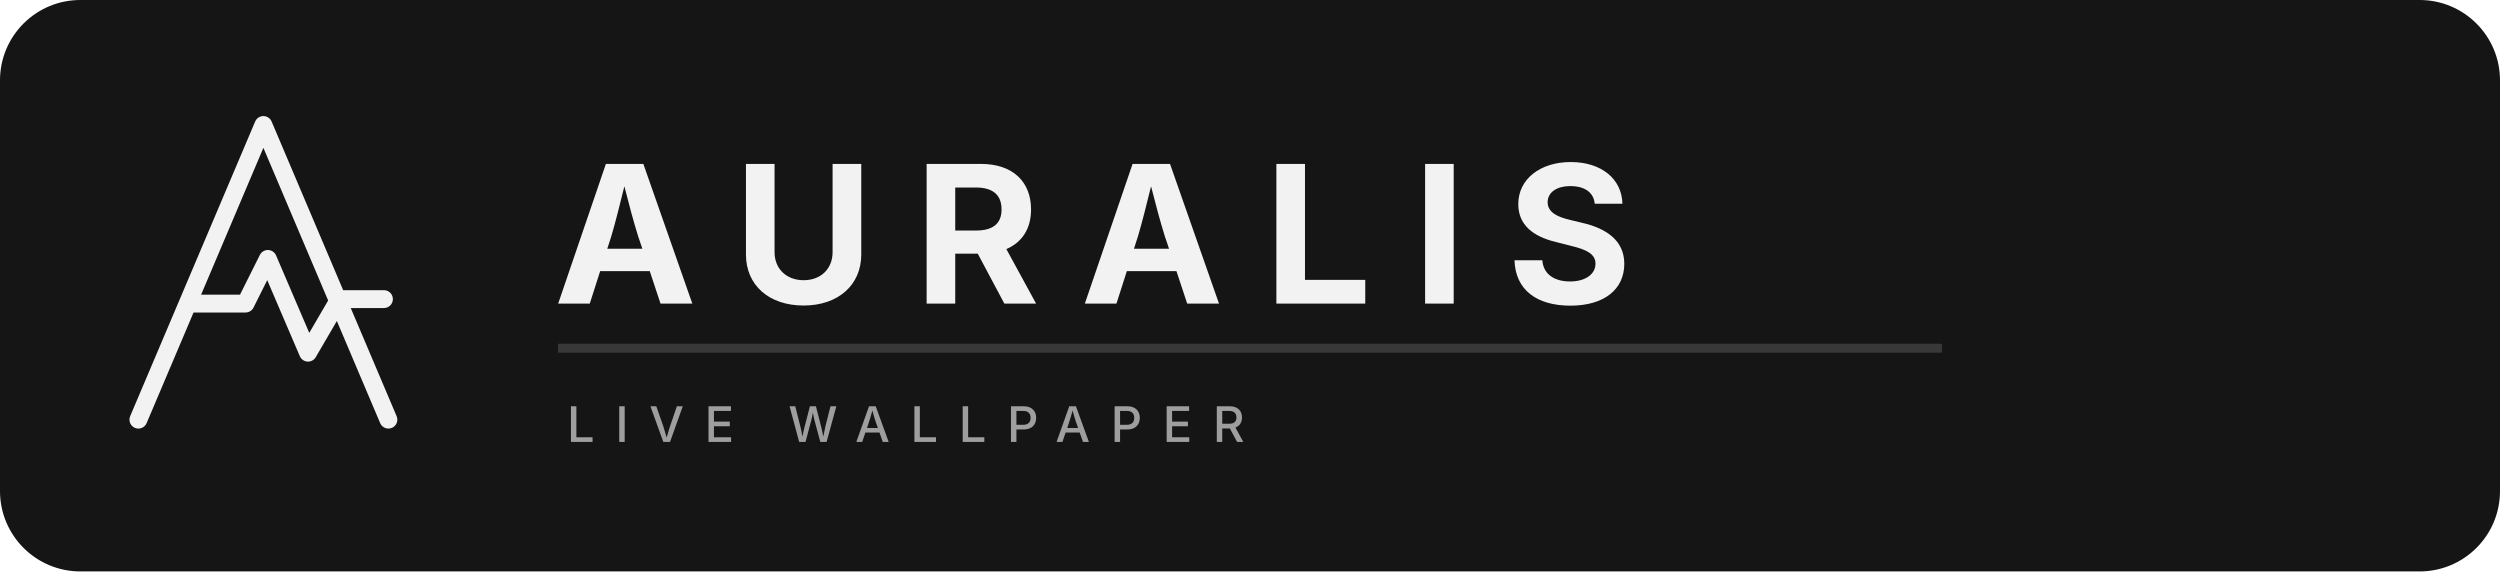
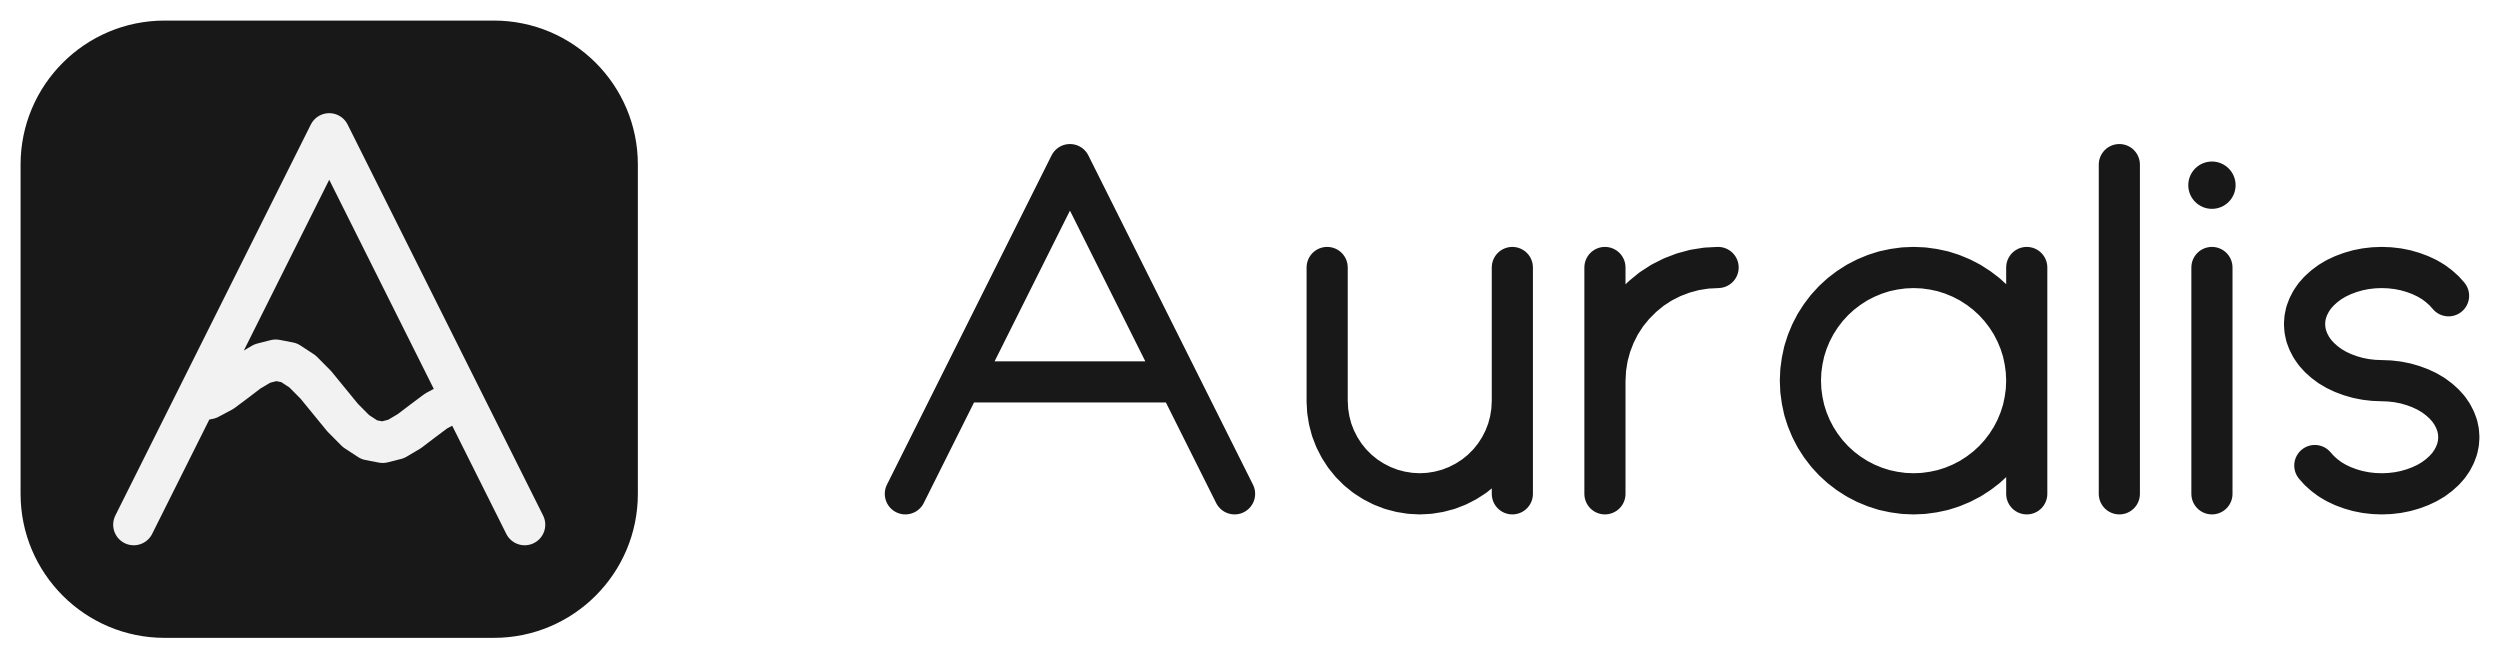
- <svg xmlns="http://www.w3.org/2000/svg" viewBox="0 0 560 128" role="img" aria-labelledby="title description">
-   <rect width="560" height="128" rx="18" fill="#151516" />
-   <g fill="none" stroke="#f2f2f3" stroke-linecap="round" stroke-linejoin="round">
-     <path d="M31 94 59 28l28 66M43 68h12l5-10 9 21 7-12h10" stroke-width="4" />
+ <svg xmlns="http://www.w3.org/2000/svg" viewBox="0 0 243 64" role="img" aria-labelledby="title description">
+   <rect x="2" y="2" width="60" height="60" rx="14" fill="#181819" />
+   <g fill="none" stroke-linecap="round" stroke-linejoin="round" stroke-width="4">
+     <path d="M13 51 32 13 51 51M19 39 20.3 38.75 21.6 38.06 22.9 37.09 24.2 36.1 25.5 35.33 26.8 35 28.1 35.25 29.4 36.1 30.7 37.41 32 39 33.3 40.59 34.6 41.9 35.9 42.75 37.2 43 38.5 42.67 39.8 41.9 41.1 40.91 42.4 39.94 43.7 39.25 45 39" stroke="#f2f2f3" />
+     <path d="M88 48 104 16 120 48M93.44 37.12 114.56 37.12M129 26 129 39 129.05 39.94 129.2 40.87 129.44 41.78 129.78 42.66 130.21 43.5 130.72 44.29 131.31 45.02 131.98 45.69 132.71 46.28 133.5 46.79 134.34 47.22 135.22 47.56 136.13 47.8 137.06 47.95 138 48 138.94 47.95 139.87 47.8 140.78 47.56 141.66 47.22 142.5 46.79 143.29 46.28 144.02 45.69 144.69 45.02 145.28 44.29 145.79 43.5 146.22 42.66 146.56 41.78 146.8 40.87 146.95 39.94 147 39M147 26 147 48M156 26 156 48M156 37 156.06 35.85 156.24 34.71 156.54 33.6 156.95 32.53 157.47 31.5 158.1 30.53 158.83 29.64 159.64 28.83 160.53 28.1 161.5 27.47 162.53 26.95 163.6 26.54 164.71 26.24 165.85 26.06 167 26M197 37 196.96 36.04 196.83 35.09 196.63 34.15 196.34 33.24 195.97 32.35 195.53 31.5 195.01 30.69 194.43 29.93 193.78 29.22 193.07 28.57 192.31 27.99 191.5 27.47 190.65 27.03 189.76 26.66 188.85 26.37 187.91 26.17 186.96 26.04 186 26 185.04 26.04 184.09 26.17 183.15 26.37 182.24 26.66 181.35 27.03 180.5 27.47 179.69 27.99 178.93 28.57 178.22 29.22 177.57 29.93 176.99 30.69 176.47 31.5 176.03 32.35 175.66 33.24 175.37 34.15 175.17 35.09 175.04 36.04 175 37 175.04 37.96 175.17 38.91 175.37 39.85 175.66 40.76 176.03 41.65 176.47 42.5 176.99 43.31 177.57 44.07 178.22 44.78 178.93 45.43 179.69 46.01 180.5 46.53 181.35 46.97 182.24 47.34 183.15 47.63 184.09 47.83 185.04 47.96 186 48 186.96 47.96 187.91 47.83 188.85 47.63 189.76 47.34 190.65 46.97 191.5 46.53 192.31 46.01 193.07 45.43 193.78 44.78 194.43 44.07 195.01 43.31 195.53 42.5 195.97 41.65 196.34 40.76 196.63 39.85 196.83 38.91 196.96 37.96 197 37M197 26 197 48M206 16 206 48M215 26 215 48M238 28.75 237.57 28.27 237.07 27.82 236.52 27.41 235.91 27.05 235.25 26.74 234.55 26.48 233.82 26.27 233.06 26.12 232.28 26.03 231.5 26 230.72 26.03 229.94 26.12 229.18 26.27 228.45 26.48 227.75 26.74 227.09 27.05 226.48 27.41 225.93 27.82 225.43 28.27 225 28.75 224.65 29.26 224.37 29.8 224.16 30.36 224.04 30.93 224 31.5 224.04 32.07 224.16 32.64 224.37 33.2 224.65 33.74 225 34.25 225.43 34.73 225.93 35.18 226.48 35.59 227.09 35.95 227.75 36.26 228.45 36.52 229.18 36.73 229.94 36.88 230.72 36.97 231.5 37 232.28 37.03 233.06 37.12 233.82 37.27 234.55 37.48 235.25 37.74 235.91 38.05 236.52 38.41 237.07 38.82 237.57 39.27 238 39.75 238.35 40.26 238.63 40.8 238.84 41.36 238.96 41.93 239 42.5 238.96 43.07 238.84 43.64 238.63 44.2 238.35 44.74 238 45.25 237.57 45.73 237.07 46.18 236.52 46.59 235.91 46.95 235.25 47.26 234.55 47.52 233.82 47.73 233.06 47.88 232.28 47.97 231.5 48 230.72 47.97 229.94 47.88 229.18 47.73 228.45 47.52 227.75 47.26 227.09 46.95 226.48 46.59 225.93 46.18 225.43 45.73 225 45.25" stroke="#181819" />
  </g>
-   <path fill="#f2f2f3" d="M125 77h310v2H125z" opacity=".16" />
-   <g fill="#f2f2f3" font-family="Inter, Avenir Next, Segoe UI, sans-serif">
-     <text x="124" y="68" font-size="43" font-weight="650" letter-spacing="9">AURALIS</text>
-     <text x="127" y="99" font-size="11" font-weight="550" letter-spacing="4.6" opacity=".62">LIVE WALLPAPER</text>
+   <g fill="#181819">
+     <circle cx="215" cy="18" r="2.3" />
  </g>
</svg>
